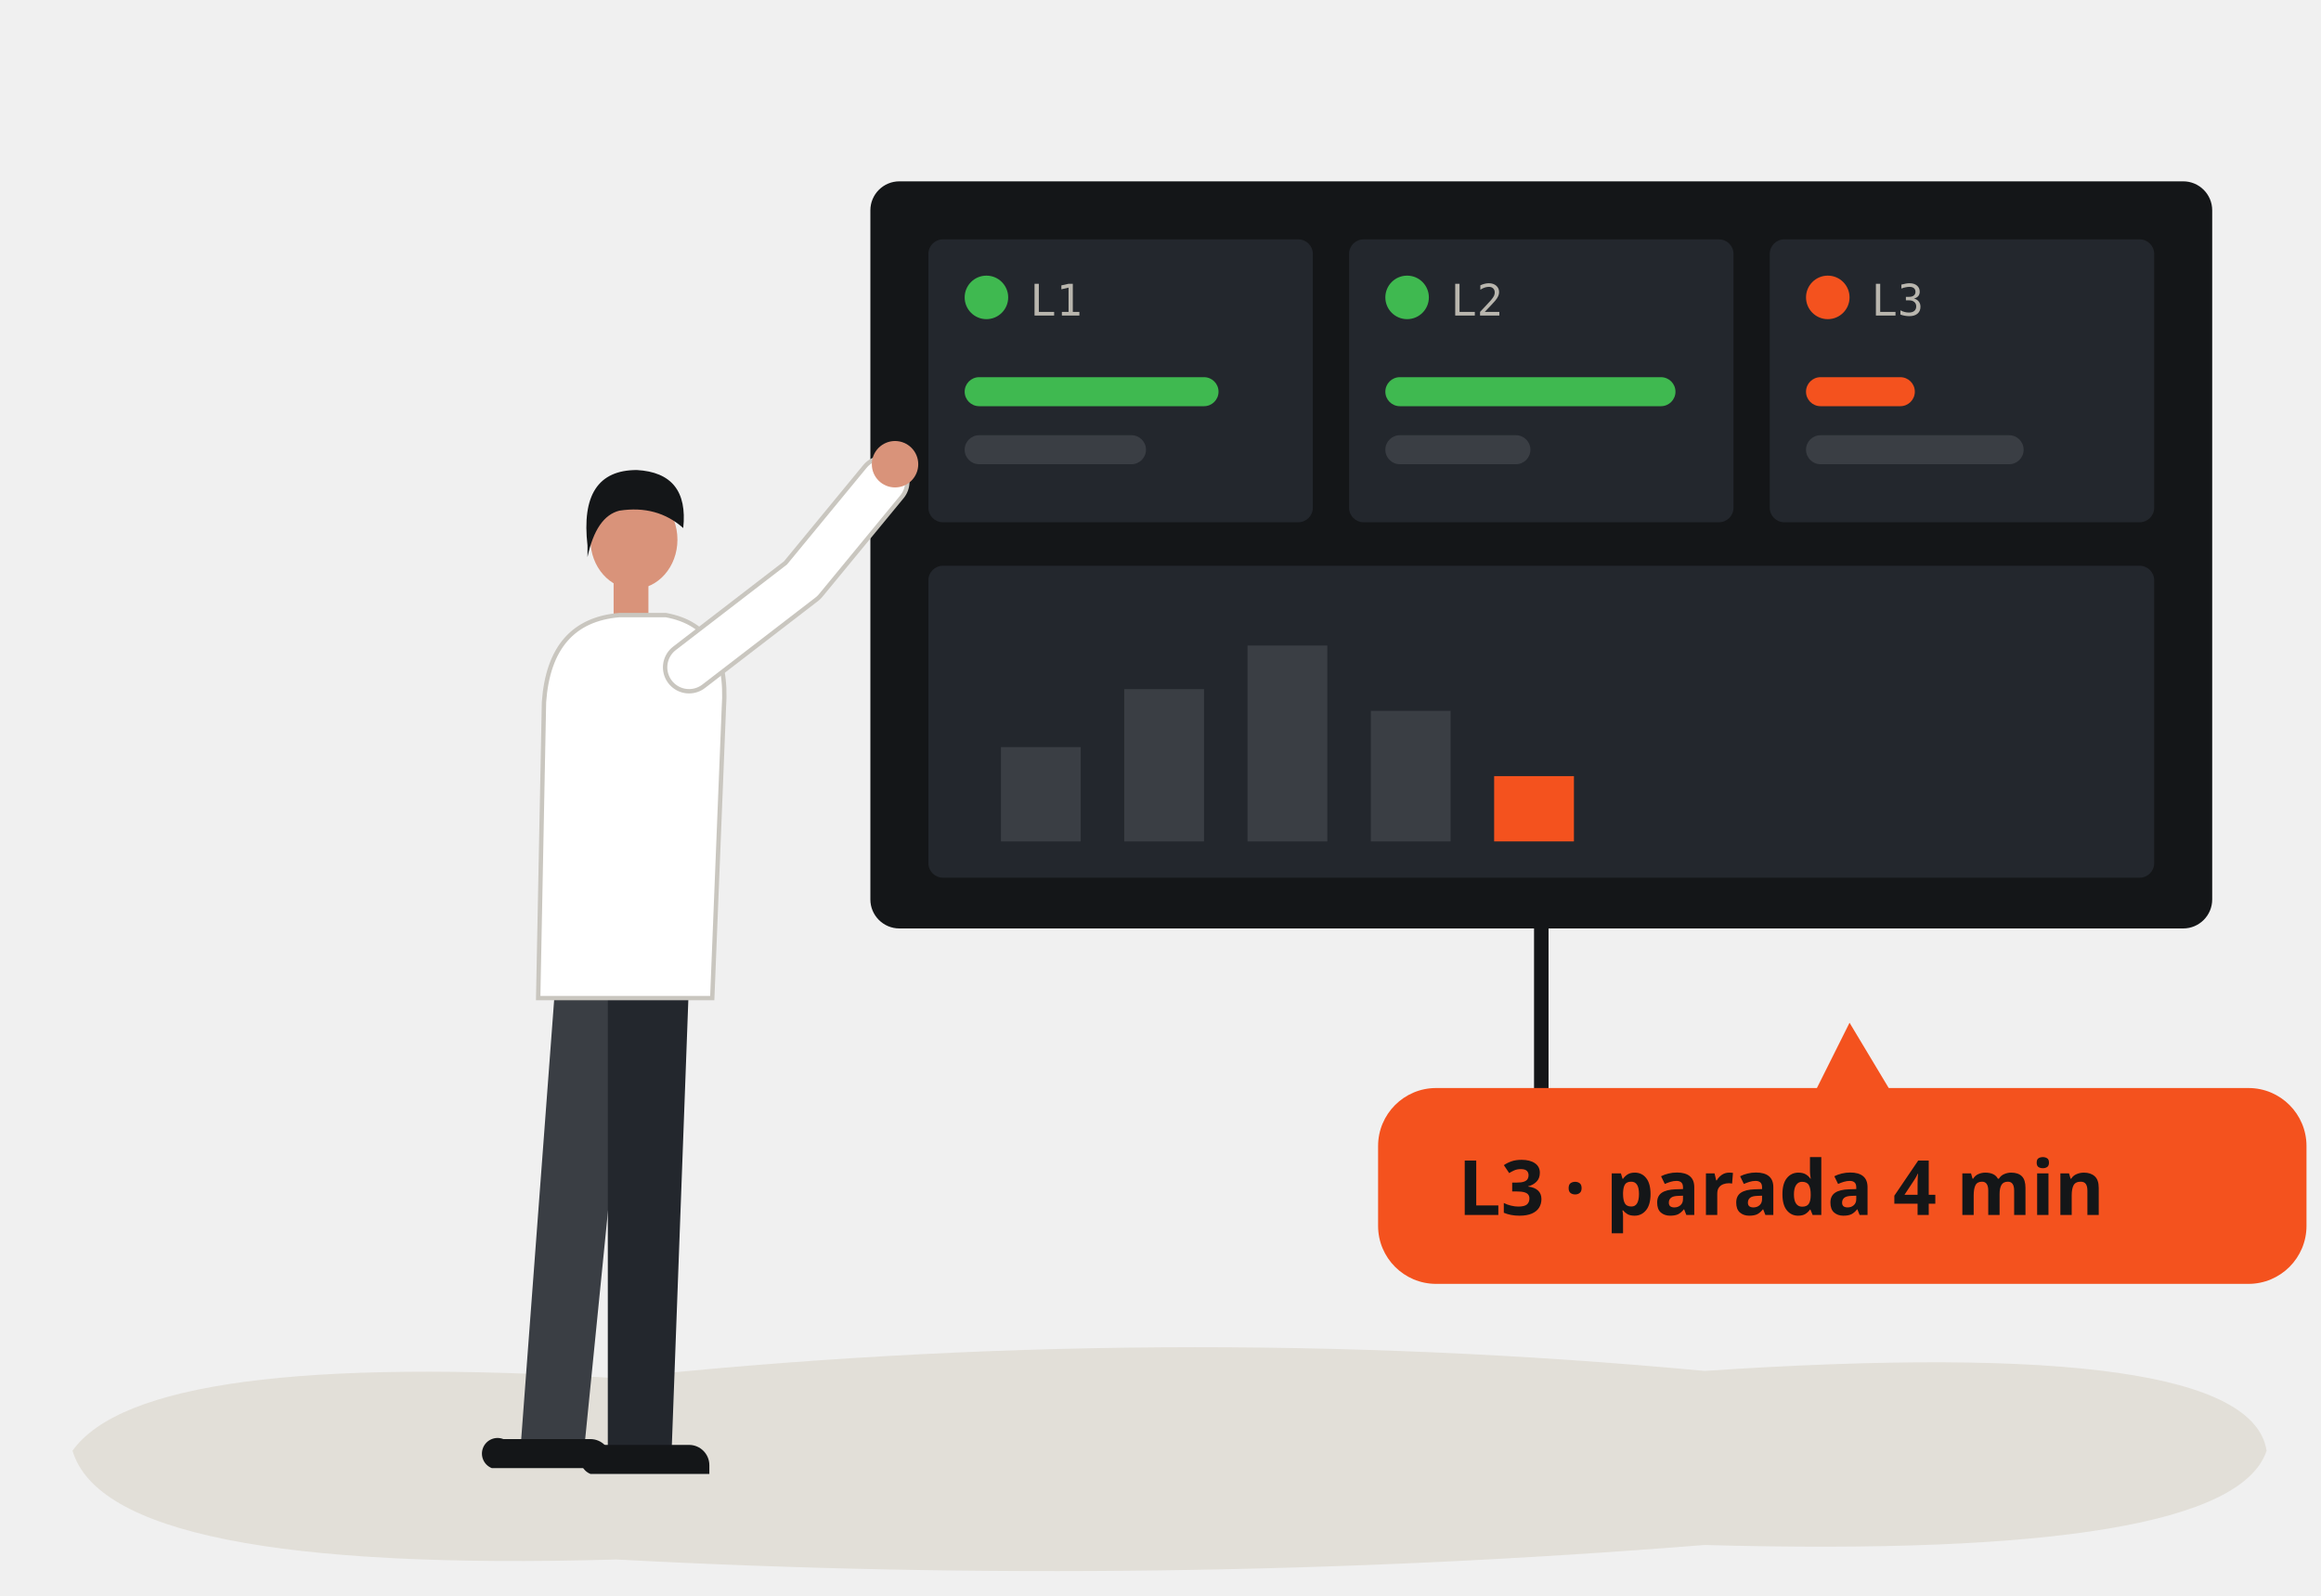
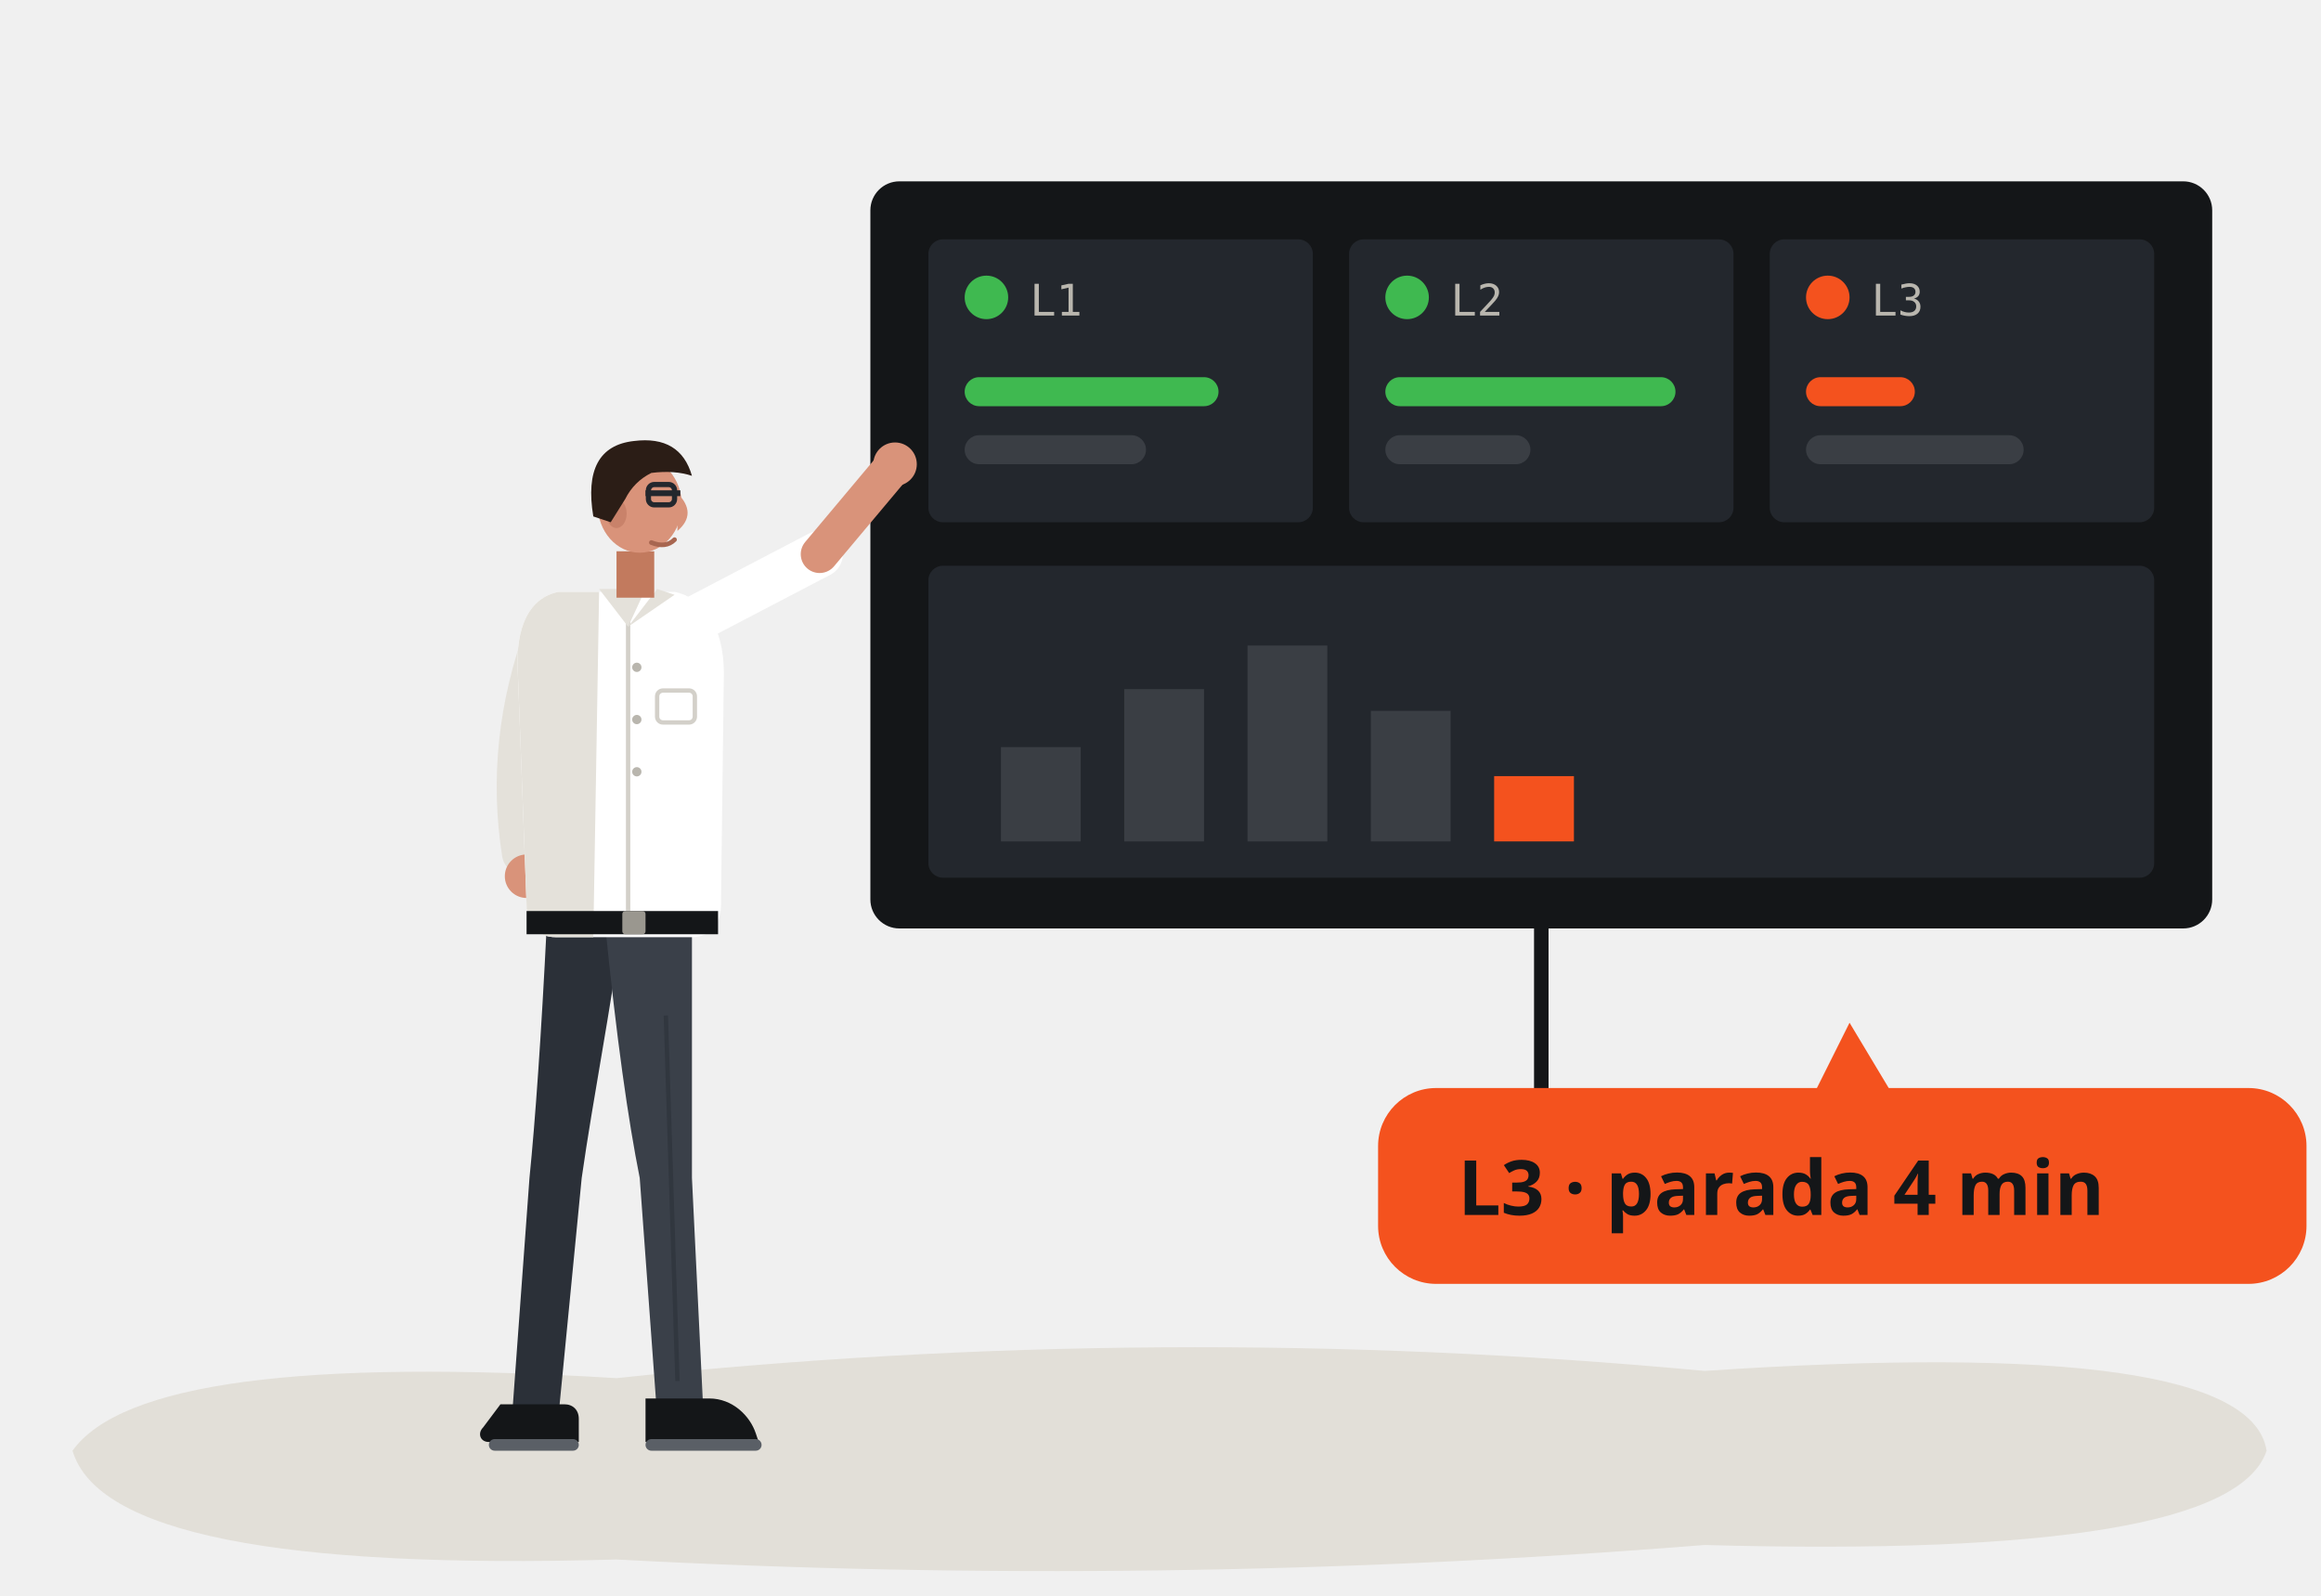
<svg xmlns="http://www.w3.org/2000/svg" viewBox="0 0 640 440" role="img" aria-label="El jefe de producción señala una pantalla de planta donde la línea 3 aparece parada">
  <path d="M20 400Q40 372 170 380Q320 364 470 378Q620 368 625 400Q615 430 470 426Q320 438 170 430Q30 434 20 400Z" fill="#E2DFD8" />
  <rect x="240" y="50" width="370" height="206" rx="8" fill="#141618" />
  <rect x="256" y="66" width="106" height="78" rx="4" fill="#23272D" />
  <rect x="372" y="66" width="106" height="78" rx="4" fill="#23272D" />
  <rect x="488" y="66" width="106" height="78" rx="4" fill="#23272D" />
  <circle cx="272" cy="82" r="6" fill="#3FB950" />
  <circle cx="388" cy="82" r="6" fill="#3FB950" />
  <circle cx="504" cy="82" r="6" fill="#F4521E" />
  <text x="284" y="87" font-family="DM Mono, monospace" font-size="12" fill="#B9B6AE">L1</text>
  <text x="400" y="87" font-family="DM Mono, monospace" font-size="12" fill="#B9B6AE">L2</text>
  <text x="516" y="87" font-family="DM Mono, monospace" font-size="12" fill="#B9B6AE">L3</text>
  <rect x="266" y="104" width="70" height="8" rx="4" fill="#3FB950" />
  <rect x="266" y="120" width="50" height="8" rx="4" fill="#3A3E44" />
  <rect x="382" y="104" width="80" height="8" rx="4" fill="#3FB950" />
  <rect x="382" y="120" width="40" height="8" rx="4" fill="#3A3E44" />
  <rect x="498" y="104" width="30" height="8" rx="4" fill="#F4521E" />
  <rect x="498" y="120" width="60" height="8" rx="4" fill="#3A3E44" />
  <rect x="256" y="156" width="338" height="86" rx="4" fill="#23272D" />
  <rect x="276" y="206" width="22" height="26" fill="#3A3E44" />
  <rect x="310" y="190" width="22" height="42" fill="#3A3E44" />
  <rect x="344" y="178" width="22" height="54" fill="#3A3E44" />
  <rect x="378" y="196" width="22" height="36" fill="#3A3E44" />
  <rect x="412" y="214" width="22" height="18" fill="#F4521E" />
  <path d="M425 256V320M395 320H455" stroke="#141618" stroke-width="4" stroke-linecap="round" />
  <g transform="translate(170 400) scale(0.8)">
-     <path d="M-21 -162L5 -162L-11 -2L-33 -2Z" fill="#3A3E44" />
-     <path d="M-3 -162L25 -162L19 0L-3 0Z" fill="#23272D" />
-     <path d="M-39 -4h30a7 7 0 0 1 7 7v3h-41a4 4 0 0 1 4-10z" fill="#141618" />
-     <path d="M-5 -2h30a7 7 0 0 1 7 7v3h-41a4 4 0 0 1 4-10z" fill="#141618" />
-     <rect x="-1" y="-300" width="12" height="16" fill="#D9937A" />
-     <path d="M-25 -258Q-23 -286 1 -288L17 -288Q39 -284 37 -256L33 -156L-27 -156Z" fill="#FFFFFF" stroke="#C9C6BF" stroke-width="1.5" />
-     <path d="M25 -270L64 -300L92 -334" fill="none" stroke="#C9C6BF" stroke-width="18" stroke-linecap="round" stroke-linejoin="round" />
-     <path d="M25 -270L64 -300L92 -334" fill="none" stroke="#FFFFFF" stroke-width="15" stroke-linecap="round" stroke-linejoin="round" />
-     <circle cx="96" cy="-340" r="8" fill="#D9937A" />
-     <ellipse cx="6" cy="-314" rx="15" ry="17" fill="#D9937A" />
-     <path d="M-10 -312Q-13 -338 7 -338Q25 -337 23 -318Q14 -326 1 -324Q-7 -322 -10 -308Z" fill="#141618" />
+     <path d="M-24 -182C-26 -142 -28 -114 -30 -94L-36 -12H-20L-12 -94C-8 -122 -2 -152 2 -182Z" fill="#2B3038" />
+     <path d="M-4 -182C0 -142 4 -114 8 -94L14 -12H30L26 -94C26 -130 26 -158 26 -182Z" fill="#3A4049" />
+     <path d="M17 -150L21 -24" stroke="#2B3038" stroke-width="1.5" opacity=".6" />
+     <path d="M-40 -16h22c3 0 5 2 5 5v8h-31c-3 0-4-3-2-5z" fill="#141618" />
+     <rect x="-44" y="-4" width="31" height="4" rx="2" fill="#5A5F66" />
+     <path d="M10 -18h22c8 0 14 6 16 12l1 3H10z" fill="#141618" />
+     <rect x="10" y="-4" width="40" height="4" rx="2" fill="#5A5F66" />
+     <path d="M-24 -282Q-38 -244 -32 -206" fill="none" stroke="#E4E1DA" stroke-width="15" stroke-linecap="round" />
+     <circle cx="-31" cy="-198" r="7.5" fill="#D9937A" />
+     <path d="M-20 -296C-30 -294 -35 -284 -34 -268L-31 -188C-31 -181 -27 -177 -21 -177H26C32 -177 36 -181 36 -188L37 -268C37 -284 30 -294 20 -296Z" fill="#FFFFFF" />
+     <path d="M-20 -296C-30 -294 -35 -284 -34 -268L-31 -188C-31 -181 -27 -177 -21 -177H-8L-6 -296Z" fill="#E4E1DA" />
+     <path d="M4 -292V-186" stroke="#D3D0C9" stroke-width="1.5" />
+     <circle cx="7" cy="-270" r="1.6" fill="#B9B6AE" />
+     <circle cx="7" cy="-252" r="1.6" fill="#B9B6AE" />
+     <circle cx="7" cy="-234" r="1.6" fill="#B9B6AE" />
+     <path d="M-6 -297L4 -284L10 -297ZM4 -284L14 -297L20 -295Z" fill="#E4E1DA" />
+     <rect x="14" y="-262" width="13" height="11" rx="2" fill="none" stroke="#D3D0C9" stroke-width="1.5" />
+     <path d="M-31 -186H35V-178H-31Z" fill="#141618" />
+     <rect x="2" y="-186" width="8" height="8" rx="1" fill="#9A978F" />
+     <path d="M0 -310h13v16H0z" fill="#C27A5E" />
+     <ellipse cx="8" cy="-326" rx="14.5" ry="16.5" fill="#D9937A" />
+     <path d="M21 -330Q28 -323 21 -317Z" fill="#D9937A" />
+     <ellipse cx="0" cy="-323" rx="3.5" ry="5" fill="#C9826A" />
+     <path d="M12 -313Q17 -311 20 -314" fill="none" stroke="#A86650" stroke-width="1.6" stroke-linecap="round" />
+     <path d="M-8 -322Q-12 -346 6 -348Q22 -350 26 -336Q20 -338 12 -337Q6 -334 3 -328L-2 -320Z" fill="#2B1D16" />
+     <path d="M10 -330h12" stroke="#23272D" stroke-width="2" />
+     <rect x="11" y="-333" width="9" height="7" rx="2" fill="none" stroke="#23272D" stroke-width="1.8" />
+     <path d="M26 -286L70 -309" fill="none" stroke="#FFFFFF" stroke-width="16" stroke-linecap="round" />
+     <path d="M70 -309L96 -340" fill="none" stroke="#D9937A" stroke-width="13" stroke-linecap="round" />
+     <circle cx="96" cy="-340" r="7.5" fill="#D9937A" />
  </g>
  <rect x="380" y="300" width="256" height="54" rx="16" fill="#F4521E" />
  <path d="M500 302l10 -20 12 20z" fill="#F4521E" />
  <text x="402" y="335" font-family="DM Sans, sans-serif" font-weight="700" font-size="21" fill="#141618">L3 · parada 4 min</text>
</svg>
